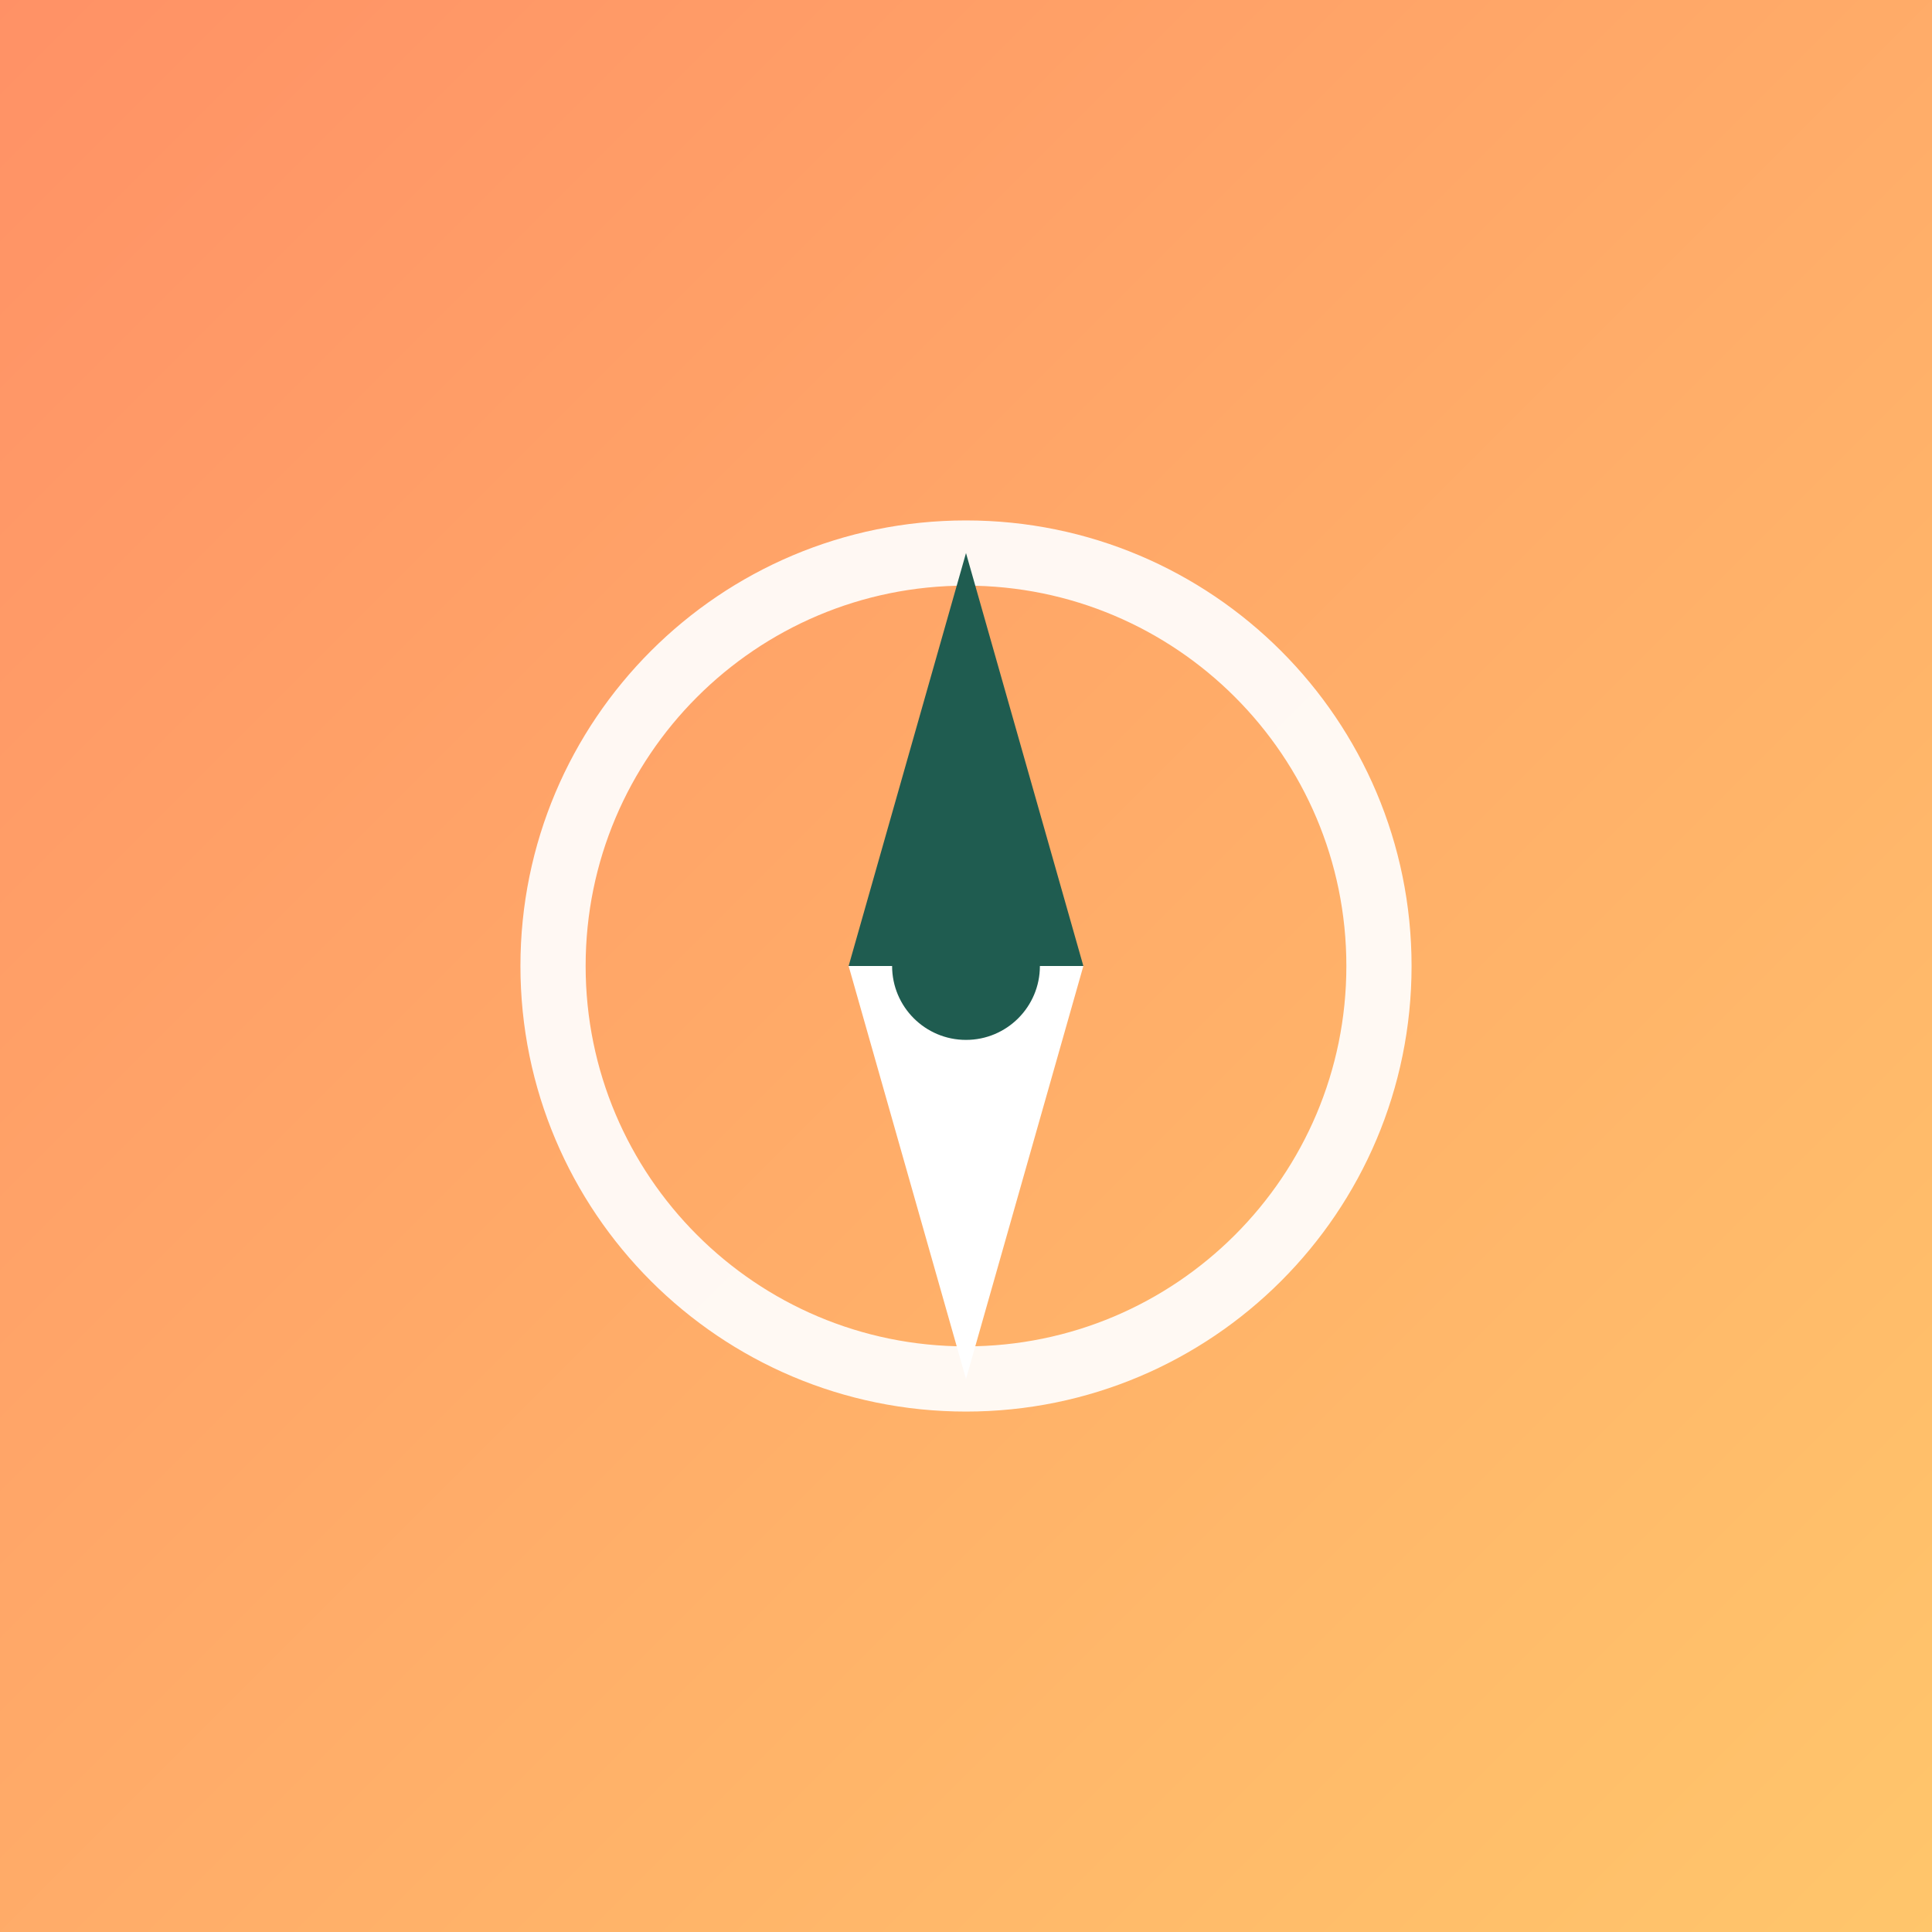
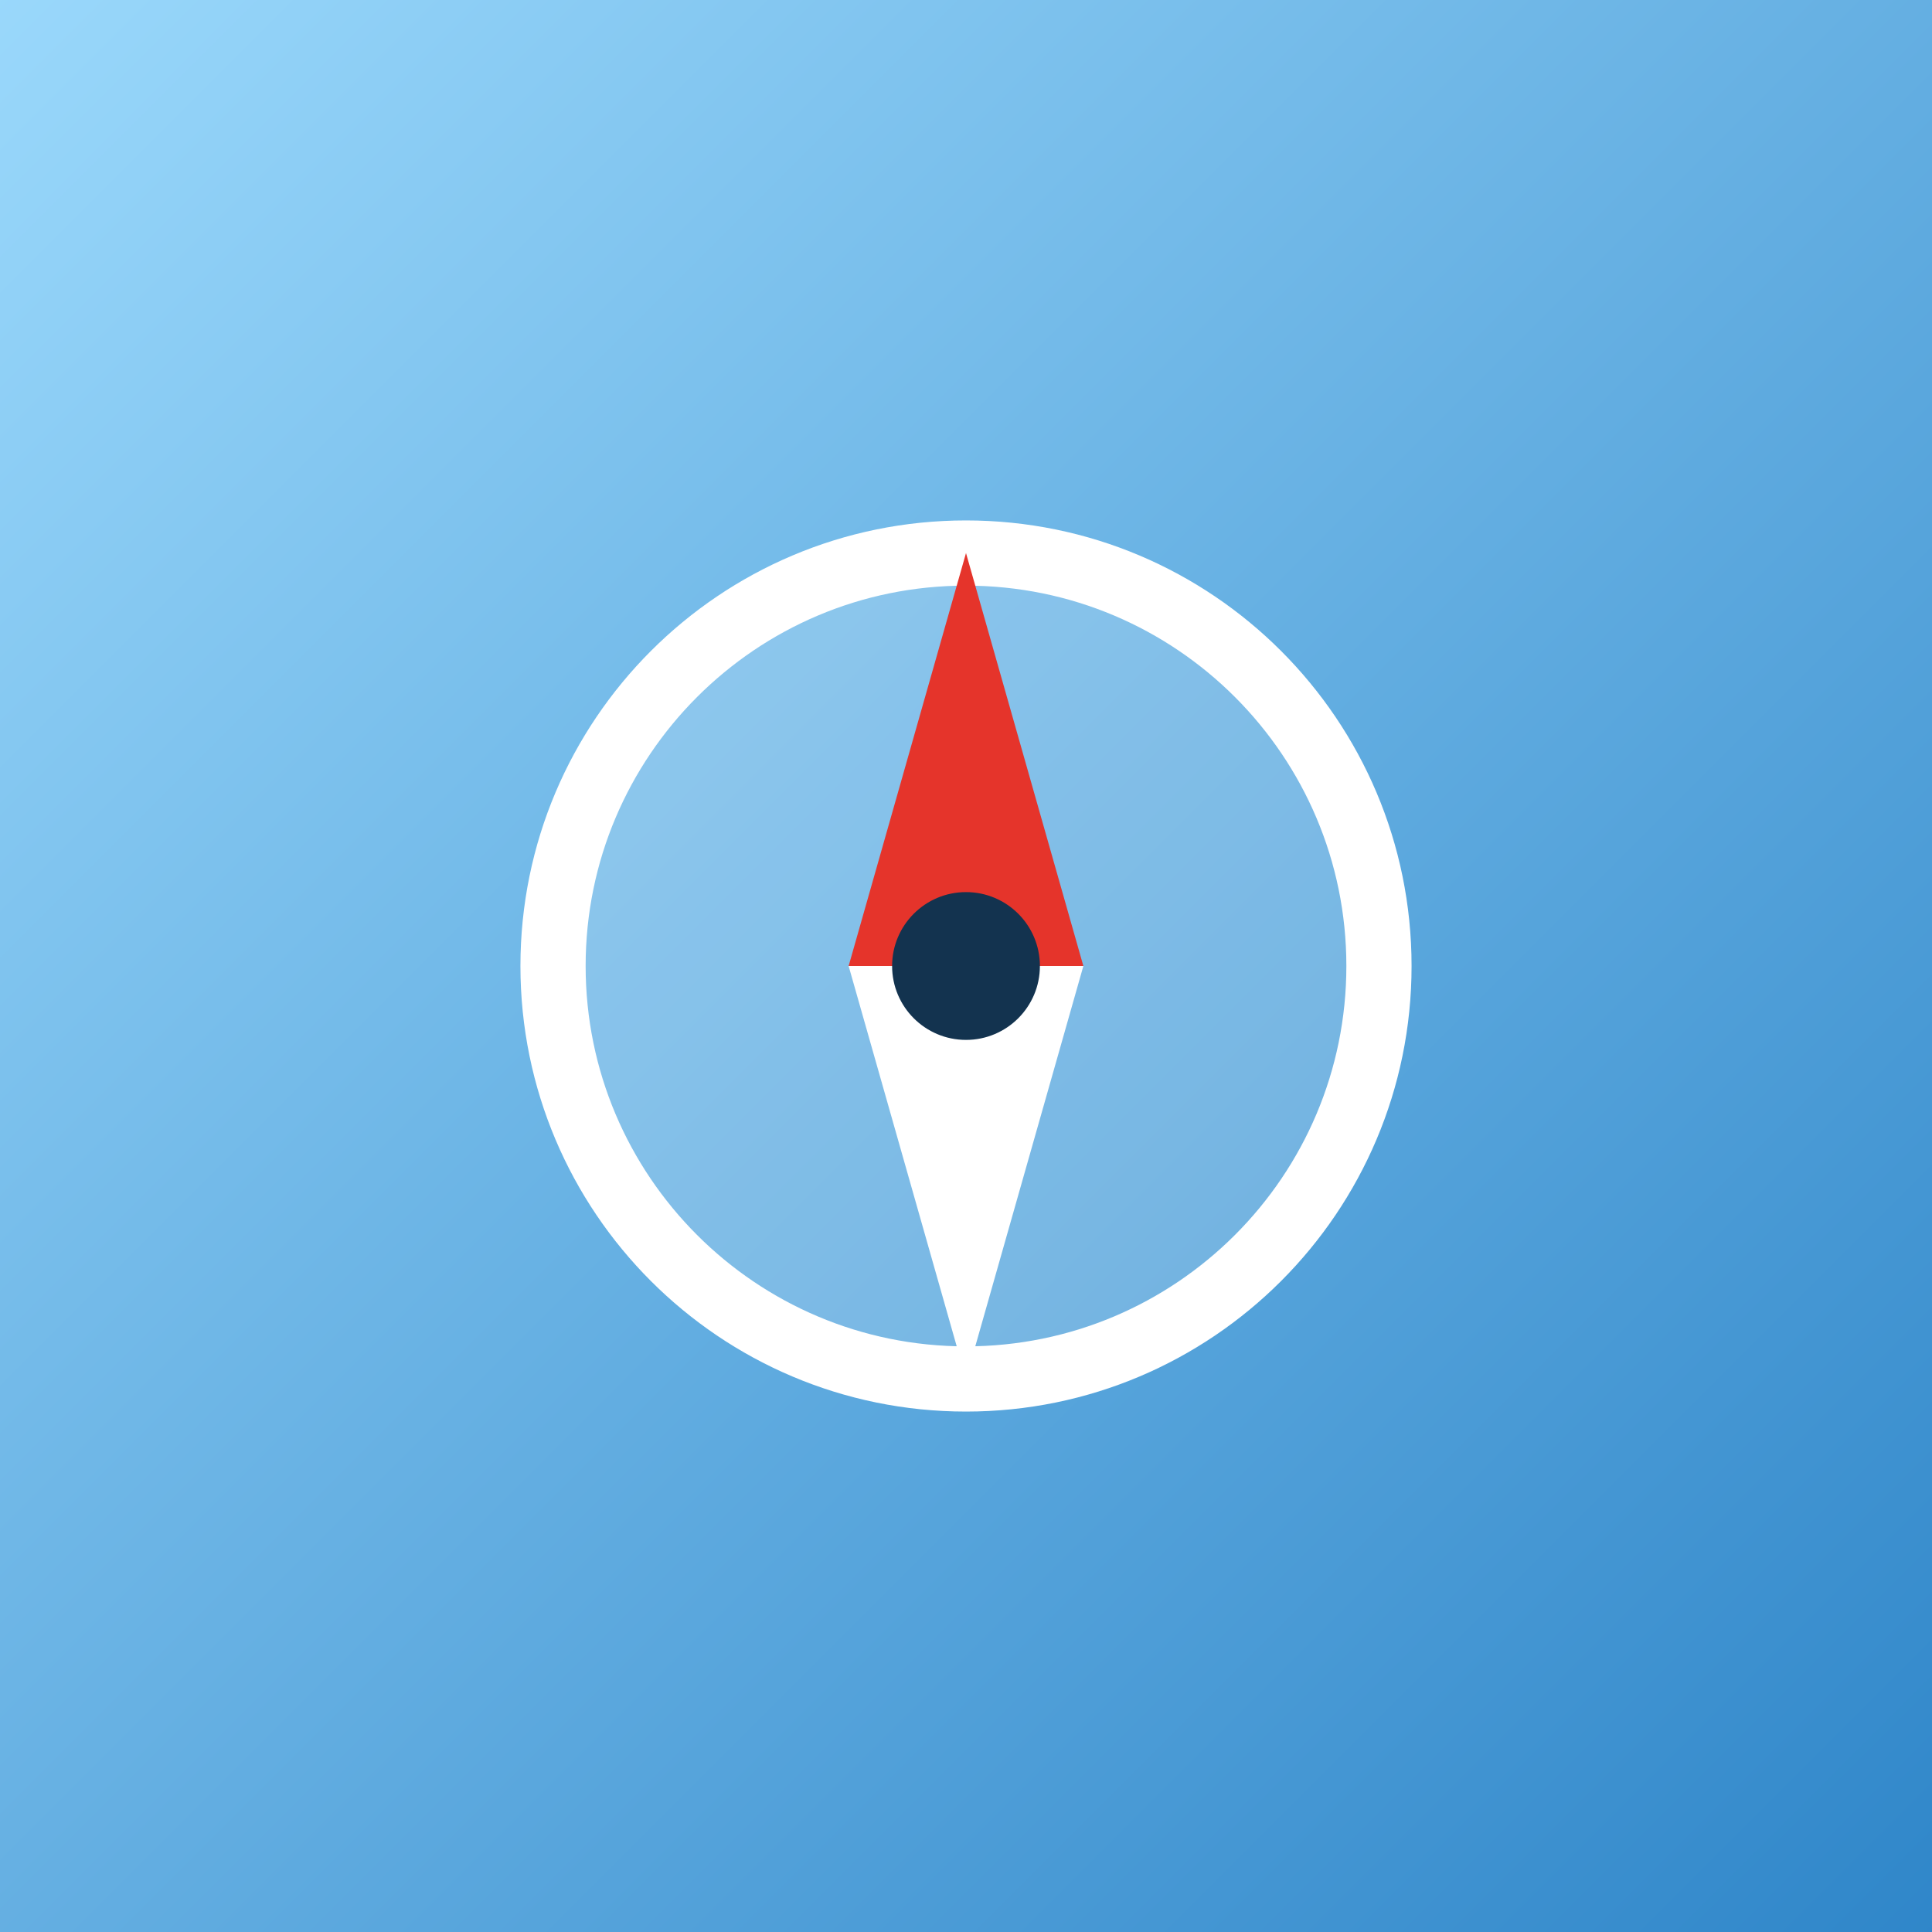
<svg xmlns="http://www.w3.org/2000/svg" viewBox="0 0 64 64" width="64" height="64">
  <defs>
    <linearGradient id="g" x1="0" y1="0" x2="1" y2="1">
-       <stop offset="0" stop-color="#ff9166" />
-       <stop offset="1" stop-color="#ffc66b" />
+       <stop offset="0" stop-color="#9ad8fb" />
+       <stop offset="1" stop-color="#2f86c9" />
    </linearGradient>
  </defs>
  <rect width="64" height="64" fill="url(#g)" />
  <g transform="translate(32 32) scale(0.72) translate(-32 -32)">
-     <circle cx="32" cy="32" r="19" fill="none" stroke="#ffffff" stroke-width="3" opacity=".92" />
-     <path d="M32 13 L37.4 32 L26.6 32 Z" fill="#1f5c50" />
+     <circle cx="32" cy="32" r="19.5" fill="#ffffff" opacity=".18" />
+     <circle cx="32" cy="32" r="19" fill="none" stroke="#ffffff" stroke-width="3" />
+     <path d="M32 13 L37.4 32 L26.6 32 Z" fill="#e5342b" />
    <path d="M32 51 L26.6 32 L37.4 32 Z" fill="#ffffff" />
-     <circle cx="32" cy="32" r="3.4" fill="#1f5c50" />
+     <circle cx="32" cy="32" r="3.4" fill="#13334f" />
  </g>
</svg>
